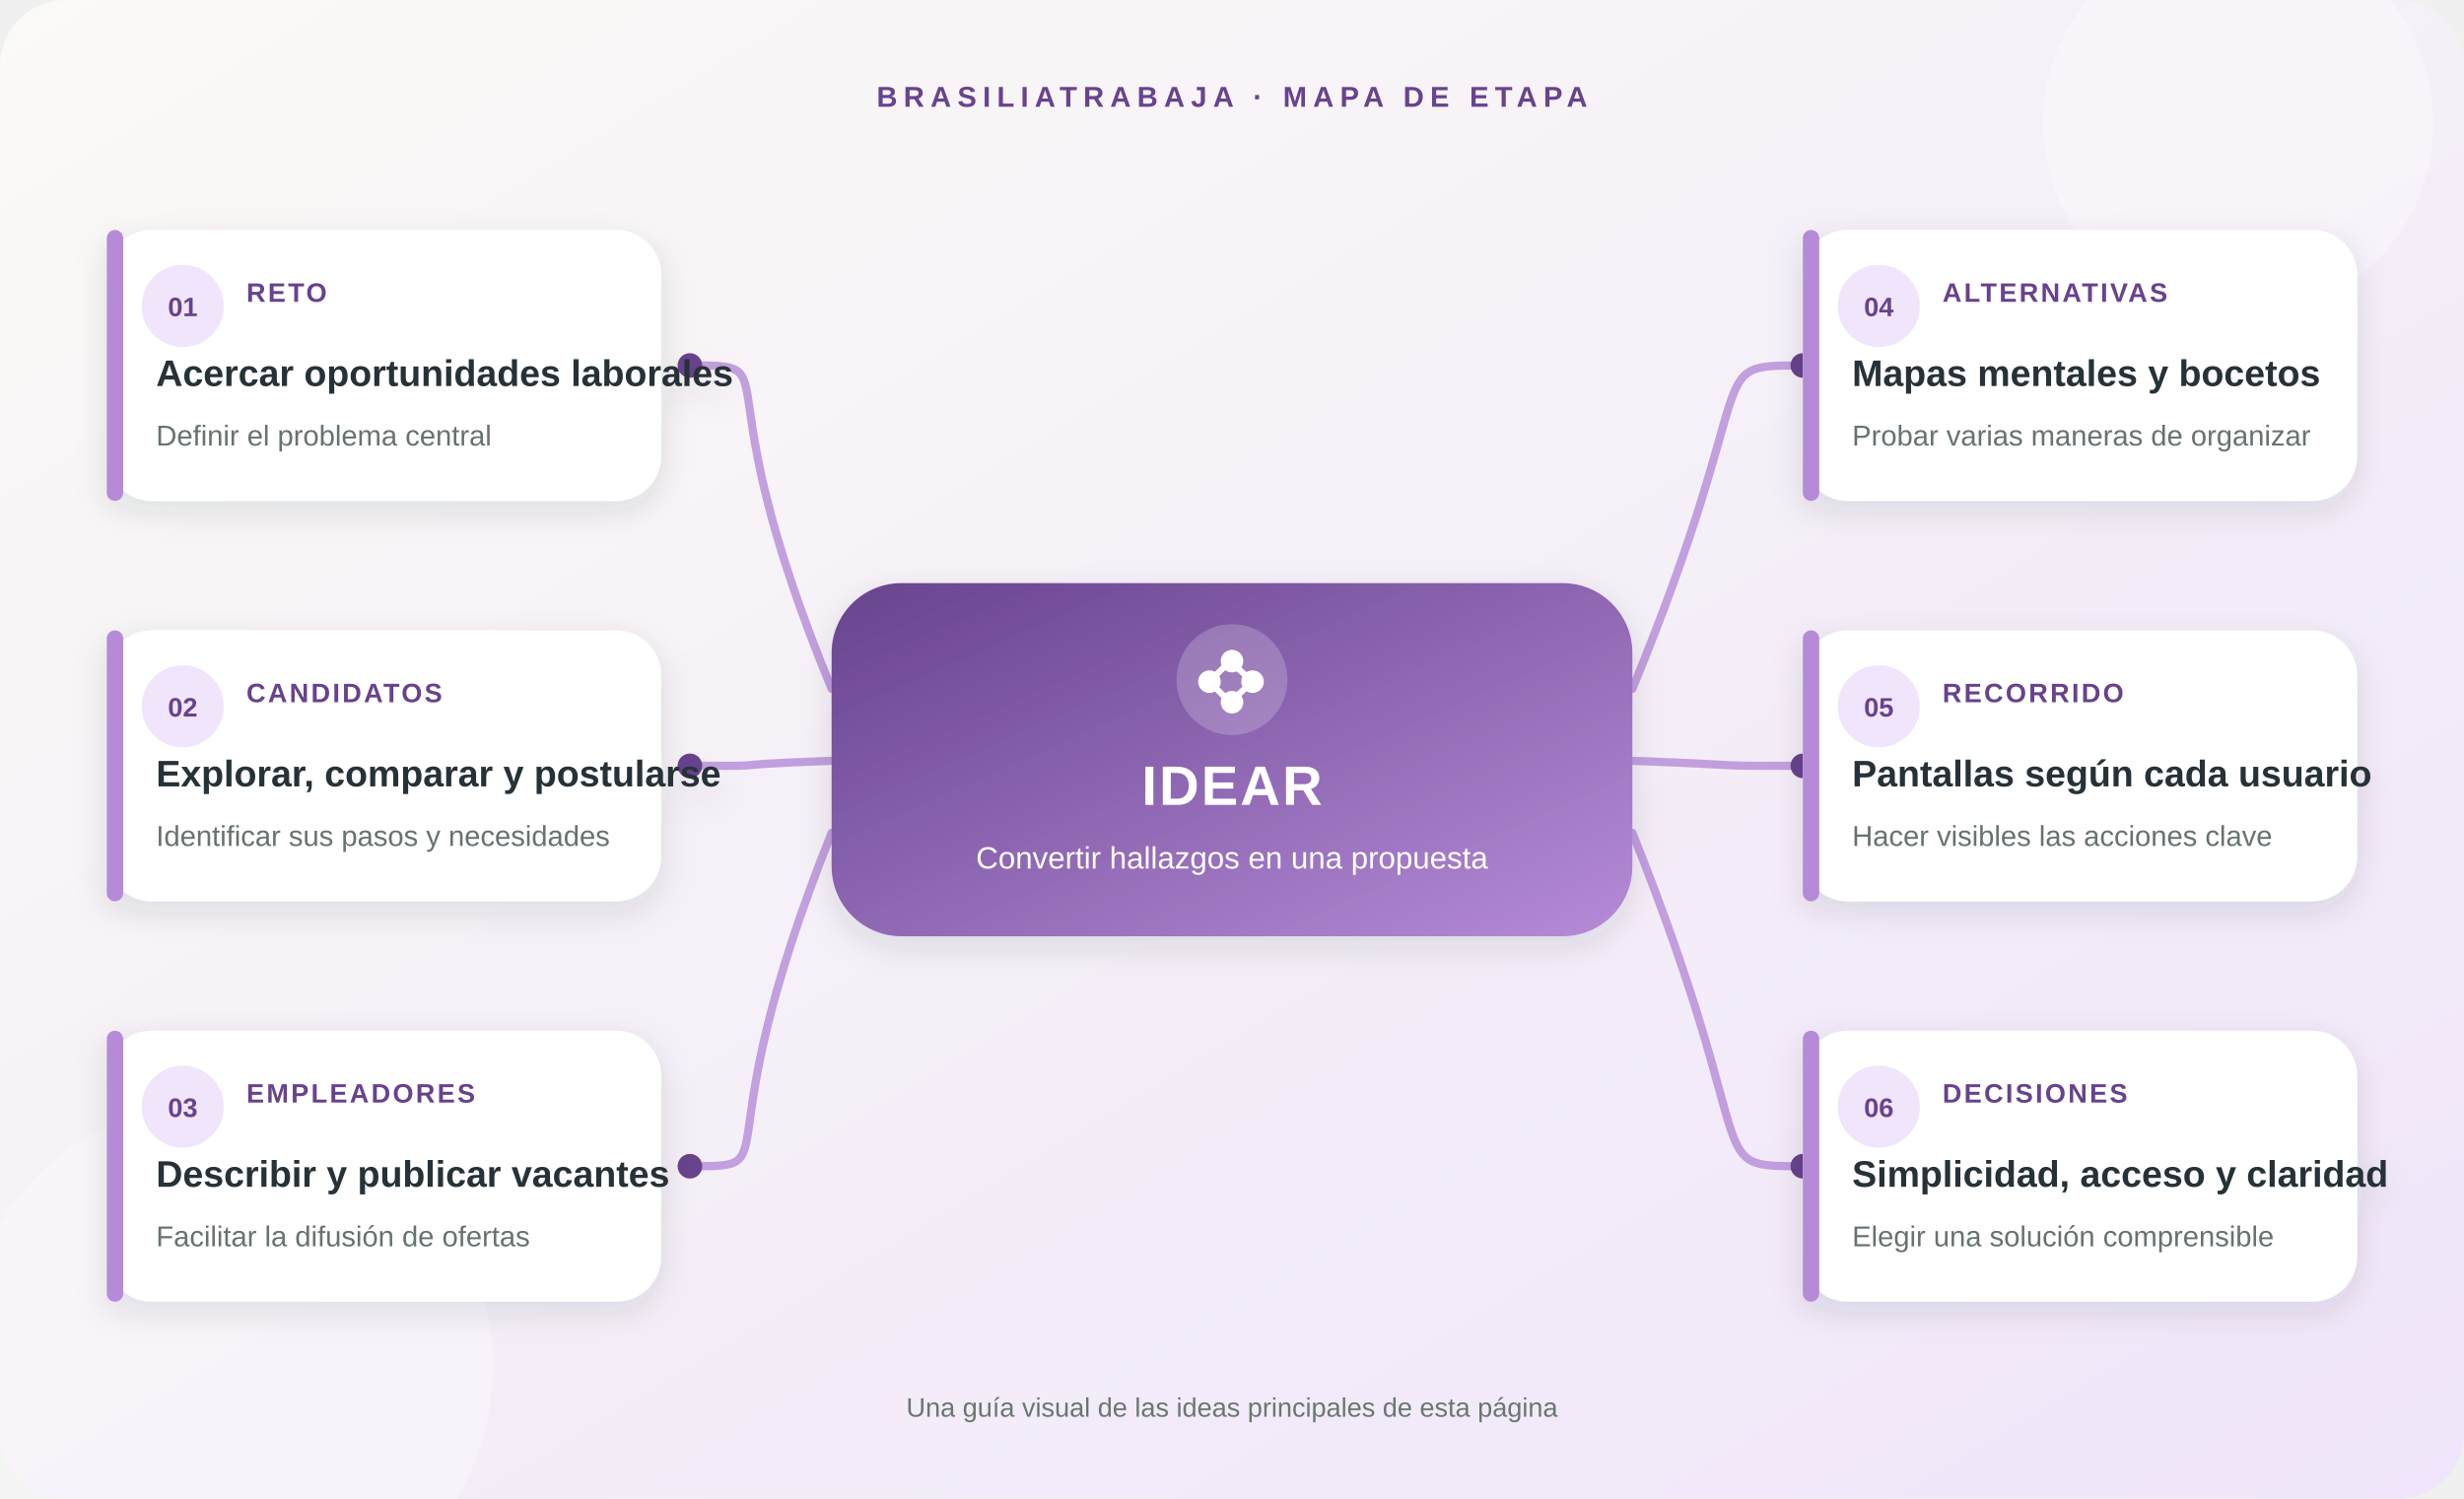
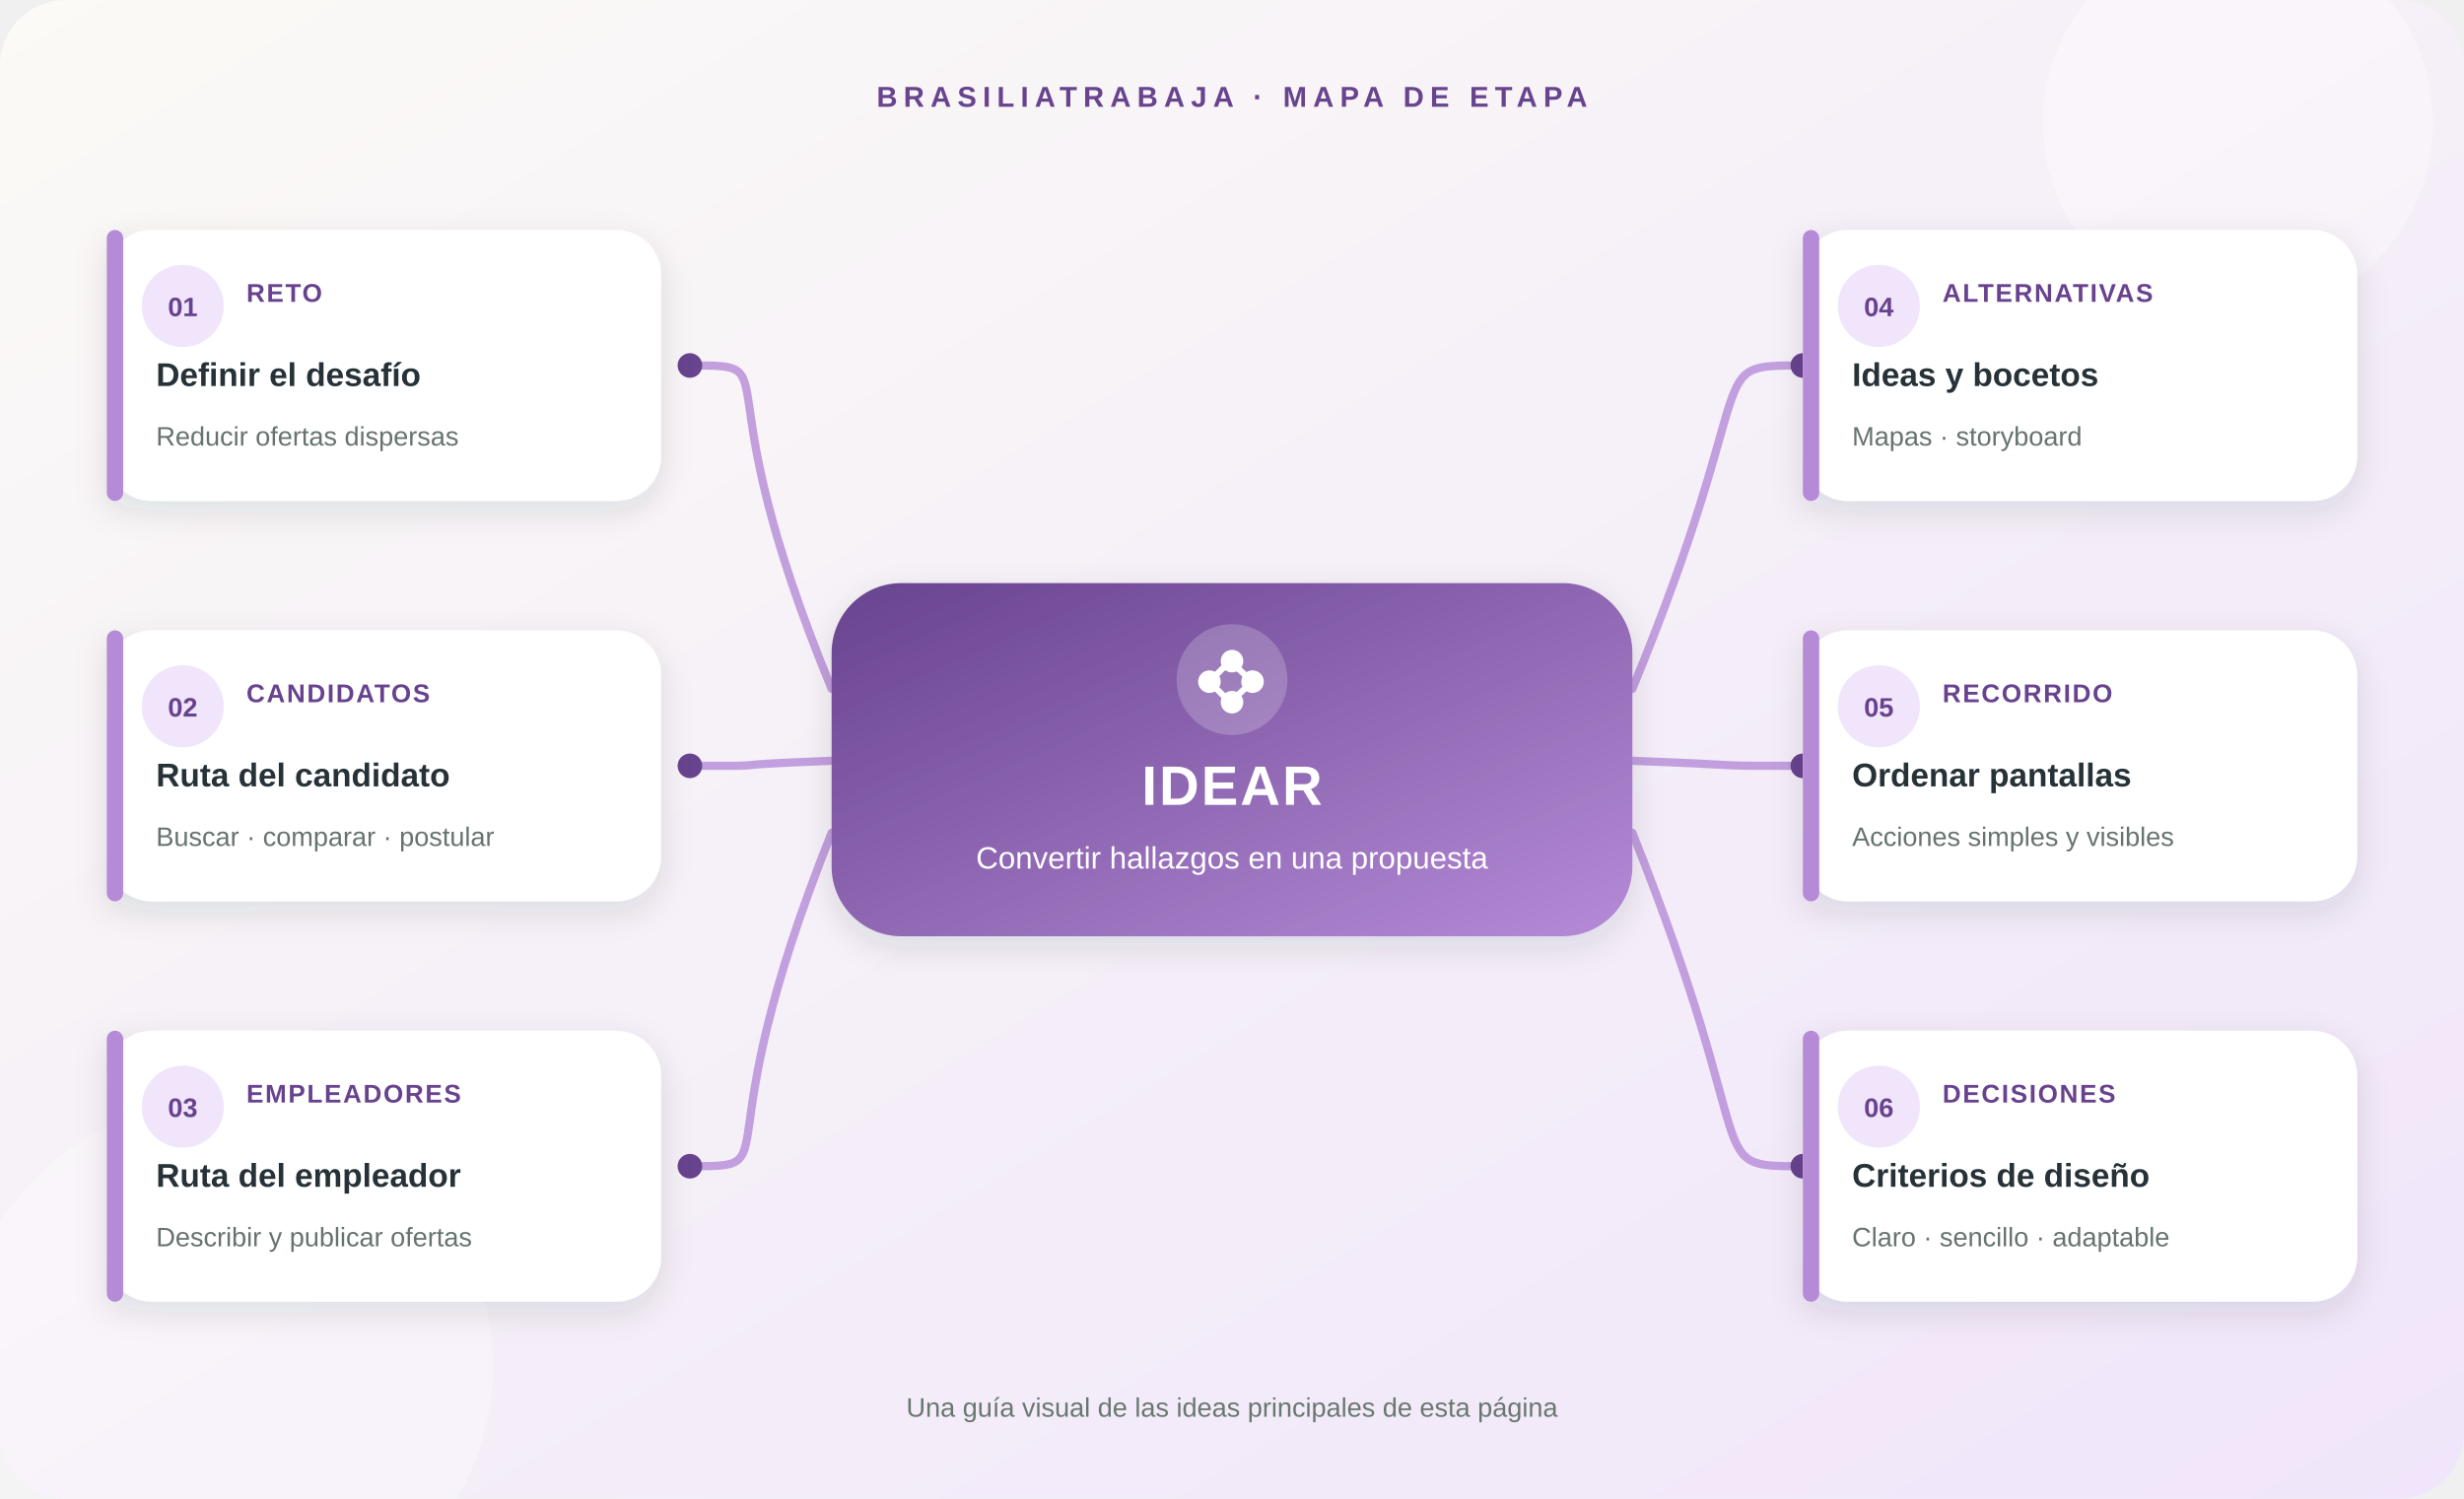
<svg xmlns="http://www.w3.org/2000/svg" viewBox="0 0 1200 730" role="img" aria-labelledby="title desc">
  <defs>
    <linearGradient id="bg" x1="0" y1="0" x2="1" y2="1">
      <stop offset="0" stop-color="#fbfaf6" />
      <stop offset="1" stop-color="#F0E5FA" />
    </linearGradient>
    <linearGradient id="hub" x1="0" y1="0" x2="1" y2="1">
      <stop offset="0" stop-color="#68438E" />
      <stop offset="1" stop-color="#B58BD7" />
    </linearGradient>
    <filter id="shadow" x="-15%" y="-20%" width="130%" height="150%">
      <feDropShadow dx="0" dy="5" stdDeviation="8" flood-color="#25352f" flood-opacity=".12" />
    </filter>
  </defs>
  <rect width="1200" height="730" rx="32" fill="url(#bg)" />
-   <circle cx="1090" cy="60" r="95" fill="#ffffff" opacity=".32" />
-   <circle cx="110" cy="665" r="130" fill="#ffffff" opacity=".28" />
+   <circle cx="1090" cy="60" r="95" fill="#fff" opacity=".32" />
+   <circle cx="110" cy="665" r="130" fill="#fff" opacity=".28" />
  <text x="600" y="52" text-anchor="middle" font-family="Arial,sans-serif" font-size="14" font-weight="700" letter-spacing="3" fill="#68438E">BRASILIATRABAJA · MAPA DE ETAPA</text>
  <path d="M 405 335.44 C 340 178, 386 178, 336 178" fill="none" stroke="#B58BD7" stroke-width="4" stroke-linecap="round" opacity=".8" />
  <circle cx="336" cy="178" r="6" fill="#68438E" />
  <path d="M 405 370.54 C 340 373, 386 373, 336 373" fill="none" stroke="#B58BD7" stroke-width="4" stroke-linecap="round" opacity=".8" />
  <circle cx="336" cy="373" r="6" fill="#68438E" />
  <path d="M 405 405.64 C 340 568, 386 568, 336 568" fill="none" stroke="#B58BD7" stroke-width="4" stroke-linecap="round" opacity=".8" />
  <circle cx="336" cy="568" r="6" fill="#68438E" />
  <path d="M 795 335.44 C 860 178, 828 178, 878 178" fill="none" stroke="#B58BD7" stroke-width="4" stroke-linecap="round" opacity=".8" />
  <circle cx="878" cy="178" r="6" fill="#68438E" />
  <path d="M 795 370.54 C 860 373, 828 373, 878 373" fill="none" stroke="#B58BD7" stroke-width="4" stroke-linecap="round" opacity=".8" />
  <circle cx="878" cy="373" r="6" fill="#68438E" />
  <path d="M 795 405.64 C 860 568, 828 568, 878 568" fill="none" stroke="#B58BD7" stroke-width="4" stroke-linecap="round" opacity=".8" />
  <circle cx="878" cy="568" r="6" fill="#68438E" />
  <g filter="url(#shadow)">
    <rect x="405" y="284" width="390" height="172" rx="34" fill="url(#hub)" />
-     <circle cx="600" cy="331" r="27" fill="#ffffff" opacity=".2" />
-     <g stroke="#ffffff" stroke-width="3" fill="none" stroke-linecap="round">
+     <circle cx="600" cy="331" r="27" fill="#fff" opacity=".2" />
+     <g stroke="#fff" stroke-width="3" fill="none" stroke-linecap="round">
      <path d="M589 332l10-10 11 10m-21 0l10 10 11-10" />
-       <circle cx="589" cy="332" r="4" fill="#ffffff" />
-       <circle cx="610" cy="332" r="4" fill="#ffffff" />
-       <circle cx="600" cy="322" r="4" fill="#ffffff" />
-       <circle cx="600" cy="342" r="4" fill="#ffffff" />
+       <circle cx="589" cy="332" r="4" fill="#fff" />
+       <circle cx="610" cy="332" r="4" fill="#fff" />
+       <circle cx="600" cy="322" r="4" fill="#fff" />
+       <circle cx="600" cy="342" r="4" fill="#fff" />
    </g>
-     <text x="600" y="392" text-anchor="middle" font-family="Arial,sans-serif" font-size="27" font-weight="800" letter-spacing="1" fill="#ffffff">IDEAR</text>
-     <text x="600" y="423" text-anchor="middle" font-family="Arial,sans-serif" font-size="15" fill="#ffffff">Convertir hallazgos en una propuesta</text>
+     <text x="600" y="392" text-anchor="middle" font-family="Arial,sans-serif" font-size="27" font-weight="800" letter-spacing="1" fill="#fff">IDEAR</text>
+     <text x="600" y="423" text-anchor="middle" font-family="Arial,sans-serif" font-size="15" fill="#fff">Convertir hallazgos en una propuesta</text>
  </g>
  <g filter="url(#shadow)">
-     <rect x="52" y="112" width="270" height="132" rx="22" fill="#ffffff" />
+     <rect x="52" y="112" width="270" height="132" rx="22" fill="#fff" />
    <rect x="52" y="112" width="8" height="132" rx="4" fill="#B58BD7" />
    <circle cx="89" cy="149" r="20" fill="#F0E5FA" />
    <text x="89" y="154" text-anchor="middle" font-family="Arial,sans-serif" font-size="13" font-weight="700" fill="#68438E">01</text>
-     <text x="120" y="147" font-family="Arial,sans-serif" font-size="13" font-weight="700" letter-spacing="1.1" fill="#68438E">RETO</text>
-     <text x="76" y="188" font-family="Arial,sans-serif" font-size="18" font-weight="700" fill="#263238">Acercar oportunidades laborales</text>
-     <text x="76" y="217" font-family="Arial,sans-serif" font-size="14" fill="#66736f">Definir el problema central</text>
+     <text x="120" y="147" font-family="Arial,sans-serif" font-size="12.5" font-weight="700" letter-spacing=".8" fill="#68438E">RETO</text>
+     <text x="76" y="188" font-family="Arial,sans-serif" font-size="16" font-weight="700" fill="#263238">Definir el desafío</text>
+     <text x="76" y="217" font-family="Arial,sans-serif" font-size="13" fill="#66736f">Reducir ofertas dispersas</text>
  </g>
  <g filter="url(#shadow)">
-     <rect x="52" y="307" width="270" height="132" rx="22" fill="#ffffff" />
+     <rect x="52" y="307" width="270" height="132" rx="22" fill="#fff" />
    <rect x="52" y="307" width="8" height="132" rx="4" fill="#B58BD7" />
    <circle cx="89" cy="344" r="20" fill="#F0E5FA" />
    <text x="89" y="349" text-anchor="middle" font-family="Arial,sans-serif" font-size="13" font-weight="700" fill="#68438E">02</text>
-     <text x="120" y="342" font-family="Arial,sans-serif" font-size="13" font-weight="700" letter-spacing="1.1" fill="#68438E">CANDIDATOS</text>
-     <text x="76" y="383" font-family="Arial,sans-serif" font-size="18" font-weight="700" fill="#263238">Explorar, comparar y postularse</text>
-     <text x="76" y="412" font-family="Arial,sans-serif" font-size="14" fill="#66736f">Identificar sus pasos y necesidades</text>
+     <text x="120" y="342" font-family="Arial,sans-serif" font-size="12.5" font-weight="700" letter-spacing=".8" fill="#68438E">CANDIDATOS</text>
+     <text x="76" y="383" font-family="Arial,sans-serif" font-size="16" font-weight="700" fill="#263238">Ruta del candidato</text>
+     <text x="76" y="412" font-family="Arial,sans-serif" font-size="13" fill="#66736f">Buscar · comparar · postular</text>
  </g>
  <g filter="url(#shadow)">
-     <rect x="52" y="502" width="270" height="132" rx="22" fill="#ffffff" />
+     <rect x="52" y="502" width="270" height="132" rx="22" fill="#fff" />
    <rect x="52" y="502" width="8" height="132" rx="4" fill="#B58BD7" />
    <circle cx="89" cy="539" r="20" fill="#F0E5FA" />
    <text x="89" y="544" text-anchor="middle" font-family="Arial,sans-serif" font-size="13" font-weight="700" fill="#68438E">03</text>
-     <text x="120" y="537" font-family="Arial,sans-serif" font-size="13" font-weight="700" letter-spacing="1.1" fill="#68438E">EMPLEADORES</text>
-     <text x="76" y="578" font-family="Arial,sans-serif" font-size="18" font-weight="700" fill="#263238">Describir y publicar vacantes</text>
-     <text x="76" y="607" font-family="Arial,sans-serif" font-size="14" fill="#66736f">Facilitar la difusión de ofertas</text>
+     <text x="120" y="537" font-family="Arial,sans-serif" font-size="12.5" font-weight="700" letter-spacing=".8" fill="#68438E">EMPLEADORES</text>
+     <text x="76" y="578" font-family="Arial,sans-serif" font-size="16" font-weight="700" fill="#263238">Ruta del empleador</text>
+     <text x="76" y="607" font-family="Arial,sans-serif" font-size="13" fill="#66736f">Describir y publicar ofertas</text>
  </g>
  <g filter="url(#shadow)">
-     <rect x="878" y="112" width="270" height="132" rx="22" fill="#ffffff" />
+     <rect x="878" y="112" width="270" height="132" rx="22" fill="#fff" />
    <rect x="878" y="112" width="8" height="132" rx="4" fill="#B58BD7" />
    <circle cx="915" cy="149" r="20" fill="#F0E5FA" />
    <text x="915" y="154" text-anchor="middle" font-family="Arial,sans-serif" font-size="13" font-weight="700" fill="#68438E">04</text>
-     <text x="946" y="147" font-family="Arial,sans-serif" font-size="13" font-weight="700" letter-spacing="1.1" fill="#68438E">ALTERNATIVAS</text>
-     <text x="902" y="188" font-family="Arial,sans-serif" font-size="18" font-weight="700" fill="#263238">Mapas mentales y bocetos</text>
-     <text x="902" y="217" font-family="Arial,sans-serif" font-size="14" fill="#66736f">Probar varias maneras de organizar</text>
+     <text x="946" y="147" font-family="Arial,sans-serif" font-size="12.5" font-weight="700" letter-spacing=".8" fill="#68438E">ALTERNATIVAS</text>
+     <text x="902" y="188" font-family="Arial,sans-serif" font-size="16" font-weight="700" fill="#263238">Ideas y bocetos</text>
+     <text x="902" y="217" font-family="Arial,sans-serif" font-size="13" fill="#66736f">Mapas · storyboard</text>
  </g>
  <g filter="url(#shadow)">
-     <rect x="878" y="307" width="270" height="132" rx="22" fill="#ffffff" />
+     <rect x="878" y="307" width="270" height="132" rx="22" fill="#fff" />
    <rect x="878" y="307" width="8" height="132" rx="4" fill="#B58BD7" />
    <circle cx="915" cy="344" r="20" fill="#F0E5FA" />
    <text x="915" y="349" text-anchor="middle" font-family="Arial,sans-serif" font-size="13" font-weight="700" fill="#68438E">05</text>
-     <text x="946" y="342" font-family="Arial,sans-serif" font-size="13" font-weight="700" letter-spacing="1.1" fill="#68438E">RECORRIDO</text>
-     <text x="902" y="383" font-family="Arial,sans-serif" font-size="18" font-weight="700" fill="#263238">Pantallas según cada usuario</text>
-     <text x="902" y="412" font-family="Arial,sans-serif" font-size="14" fill="#66736f">Hacer visibles las acciones clave</text>
+     <text x="946" y="342" font-family="Arial,sans-serif" font-size="12.5" font-weight="700" letter-spacing=".8" fill="#68438E">RECORRIDO</text>
+     <text x="902" y="383" font-family="Arial,sans-serif" font-size="16" font-weight="700" fill="#263238">Ordenar pantallas</text>
+     <text x="902" y="412" font-family="Arial,sans-serif" font-size="13" fill="#66736f">Acciones simples y visibles</text>
  </g>
  <g filter="url(#shadow)">
-     <rect x="878" y="502" width="270" height="132" rx="22" fill="#ffffff" />
+     <rect x="878" y="502" width="270" height="132" rx="22" fill="#fff" />
    <rect x="878" y="502" width="8" height="132" rx="4" fill="#B58BD7" />
    <circle cx="915" cy="539" r="20" fill="#F0E5FA" />
    <text x="915" y="544" text-anchor="middle" font-family="Arial,sans-serif" font-size="13" font-weight="700" fill="#68438E">06</text>
-     <text x="946" y="537" font-family="Arial,sans-serif" font-size="13" font-weight="700" letter-spacing="1.1" fill="#68438E">DECISIONES</text>
-     <text x="902" y="578" font-family="Arial,sans-serif" font-size="18" font-weight="700" fill="#263238">Simplicidad, acceso y claridad</text>
-     <text x="902" y="607" font-family="Arial,sans-serif" font-size="14" fill="#66736f">Elegir una solución comprensible</text>
+     <text x="946" y="537" font-family="Arial,sans-serif" font-size="12.5" font-weight="700" letter-spacing=".8" fill="#68438E">DECISIONES</text>
+     <text x="902" y="578" font-family="Arial,sans-serif" font-size="16" font-weight="700" fill="#263238">Criterios de diseño</text>
+     <text x="902" y="607" font-family="Arial,sans-serif" font-size="13" fill="#66736f">Claro · sencillo · adaptable</text>
  </g>
  <text x="600" y="690" text-anchor="middle" font-family="Arial,sans-serif" font-size="13" fill="#697771">Una guía visual de las ideas principales de esta página</text>
</svg>
